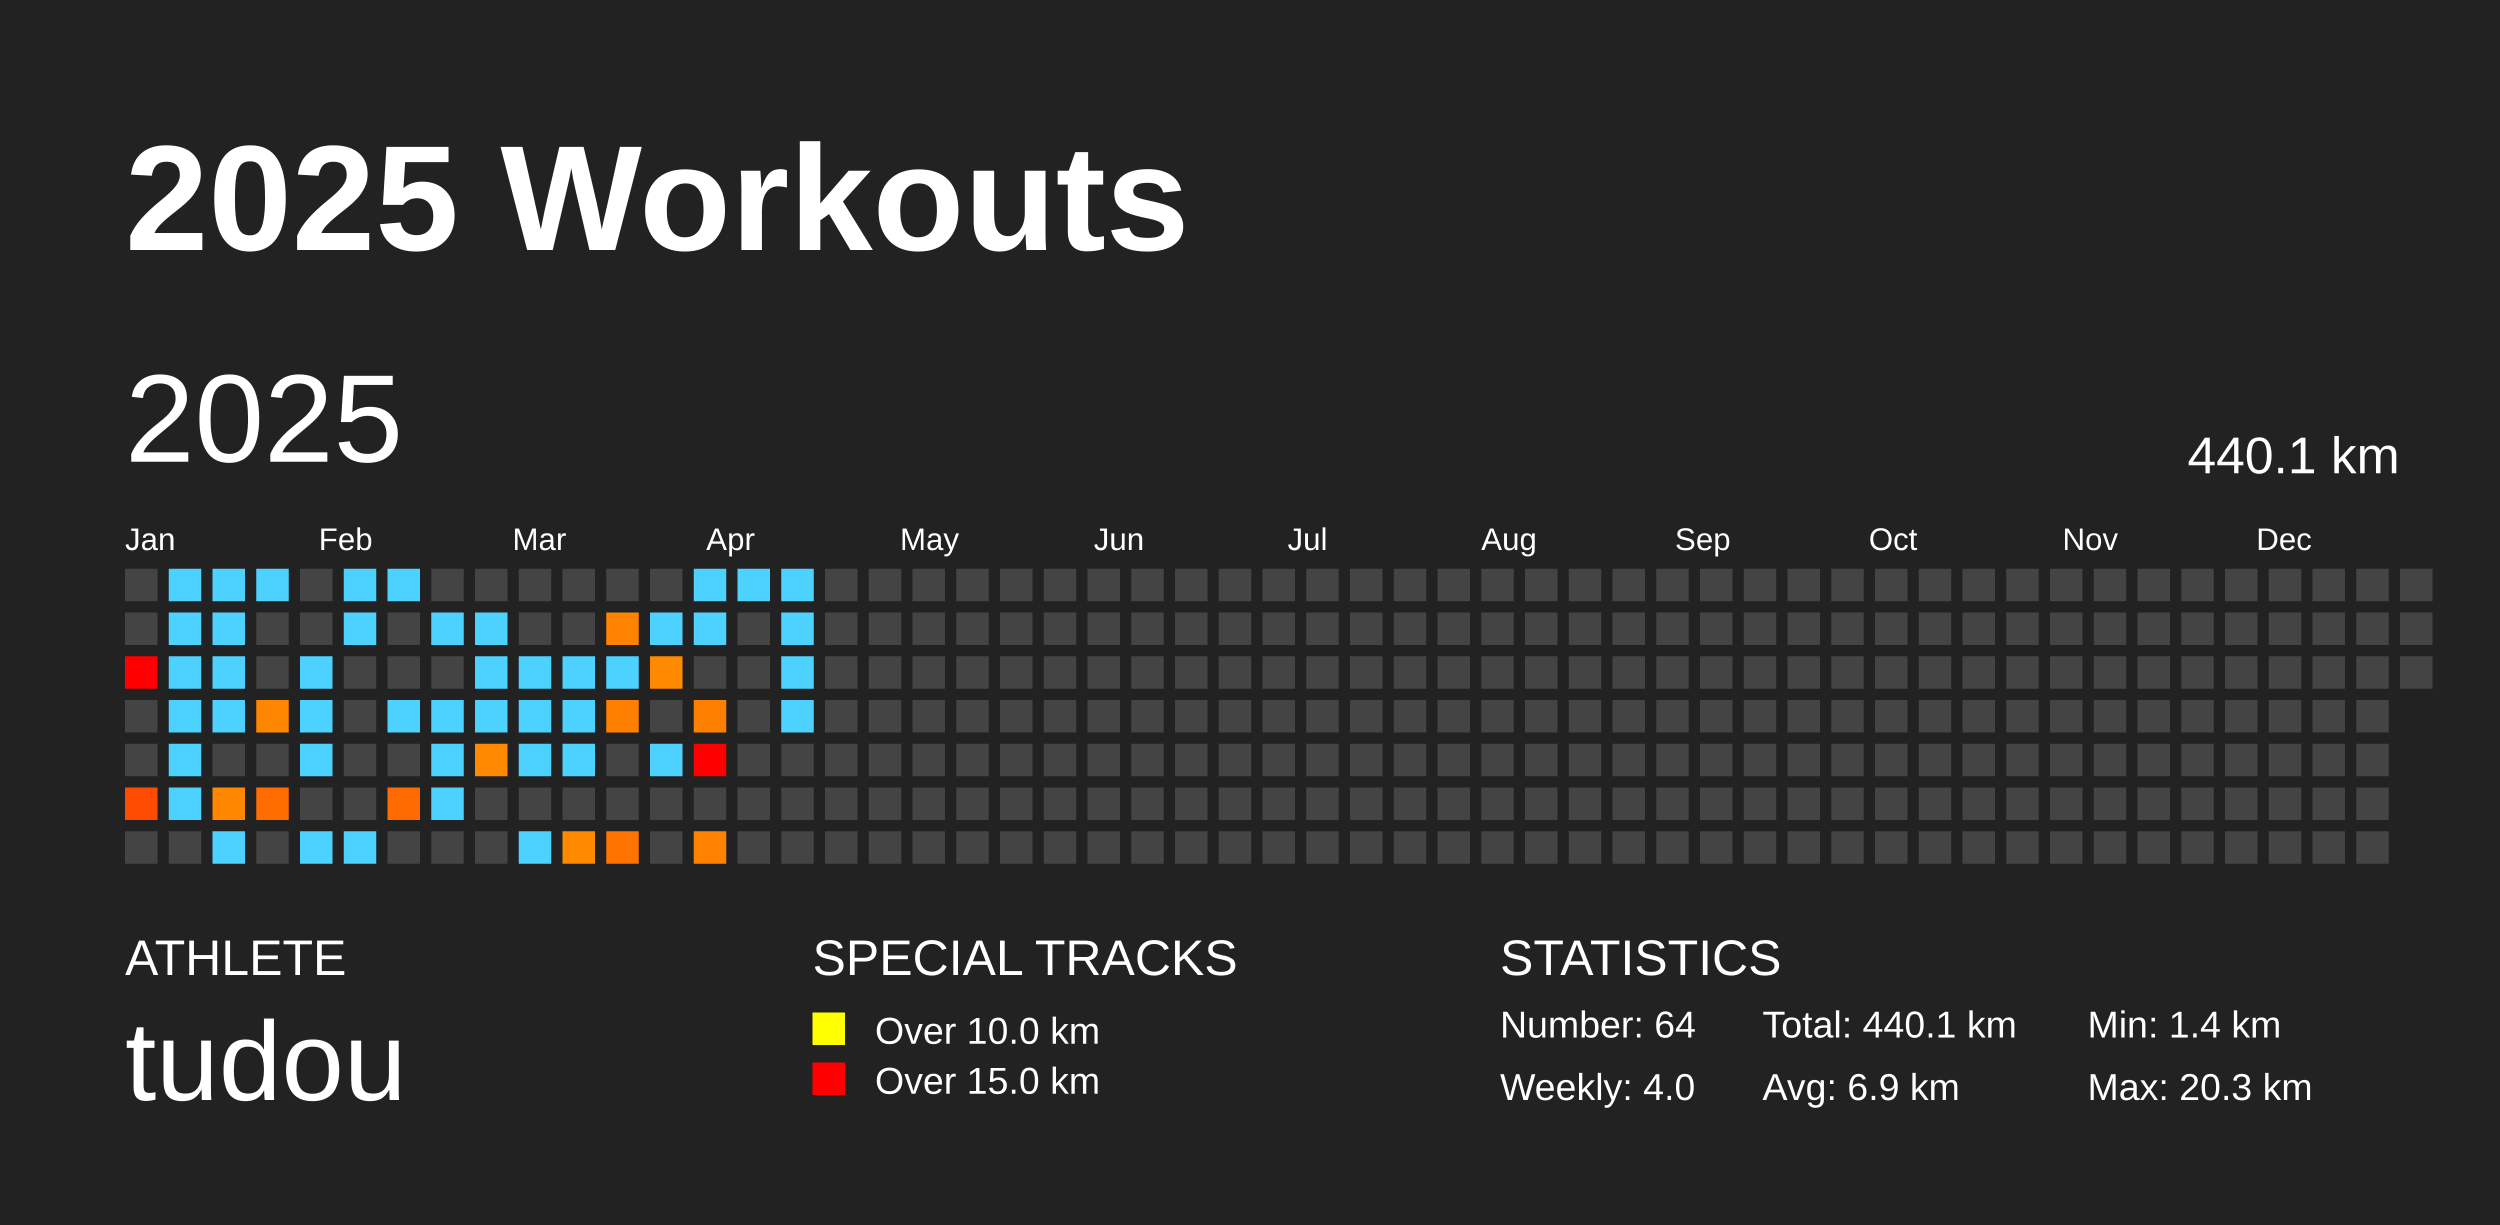
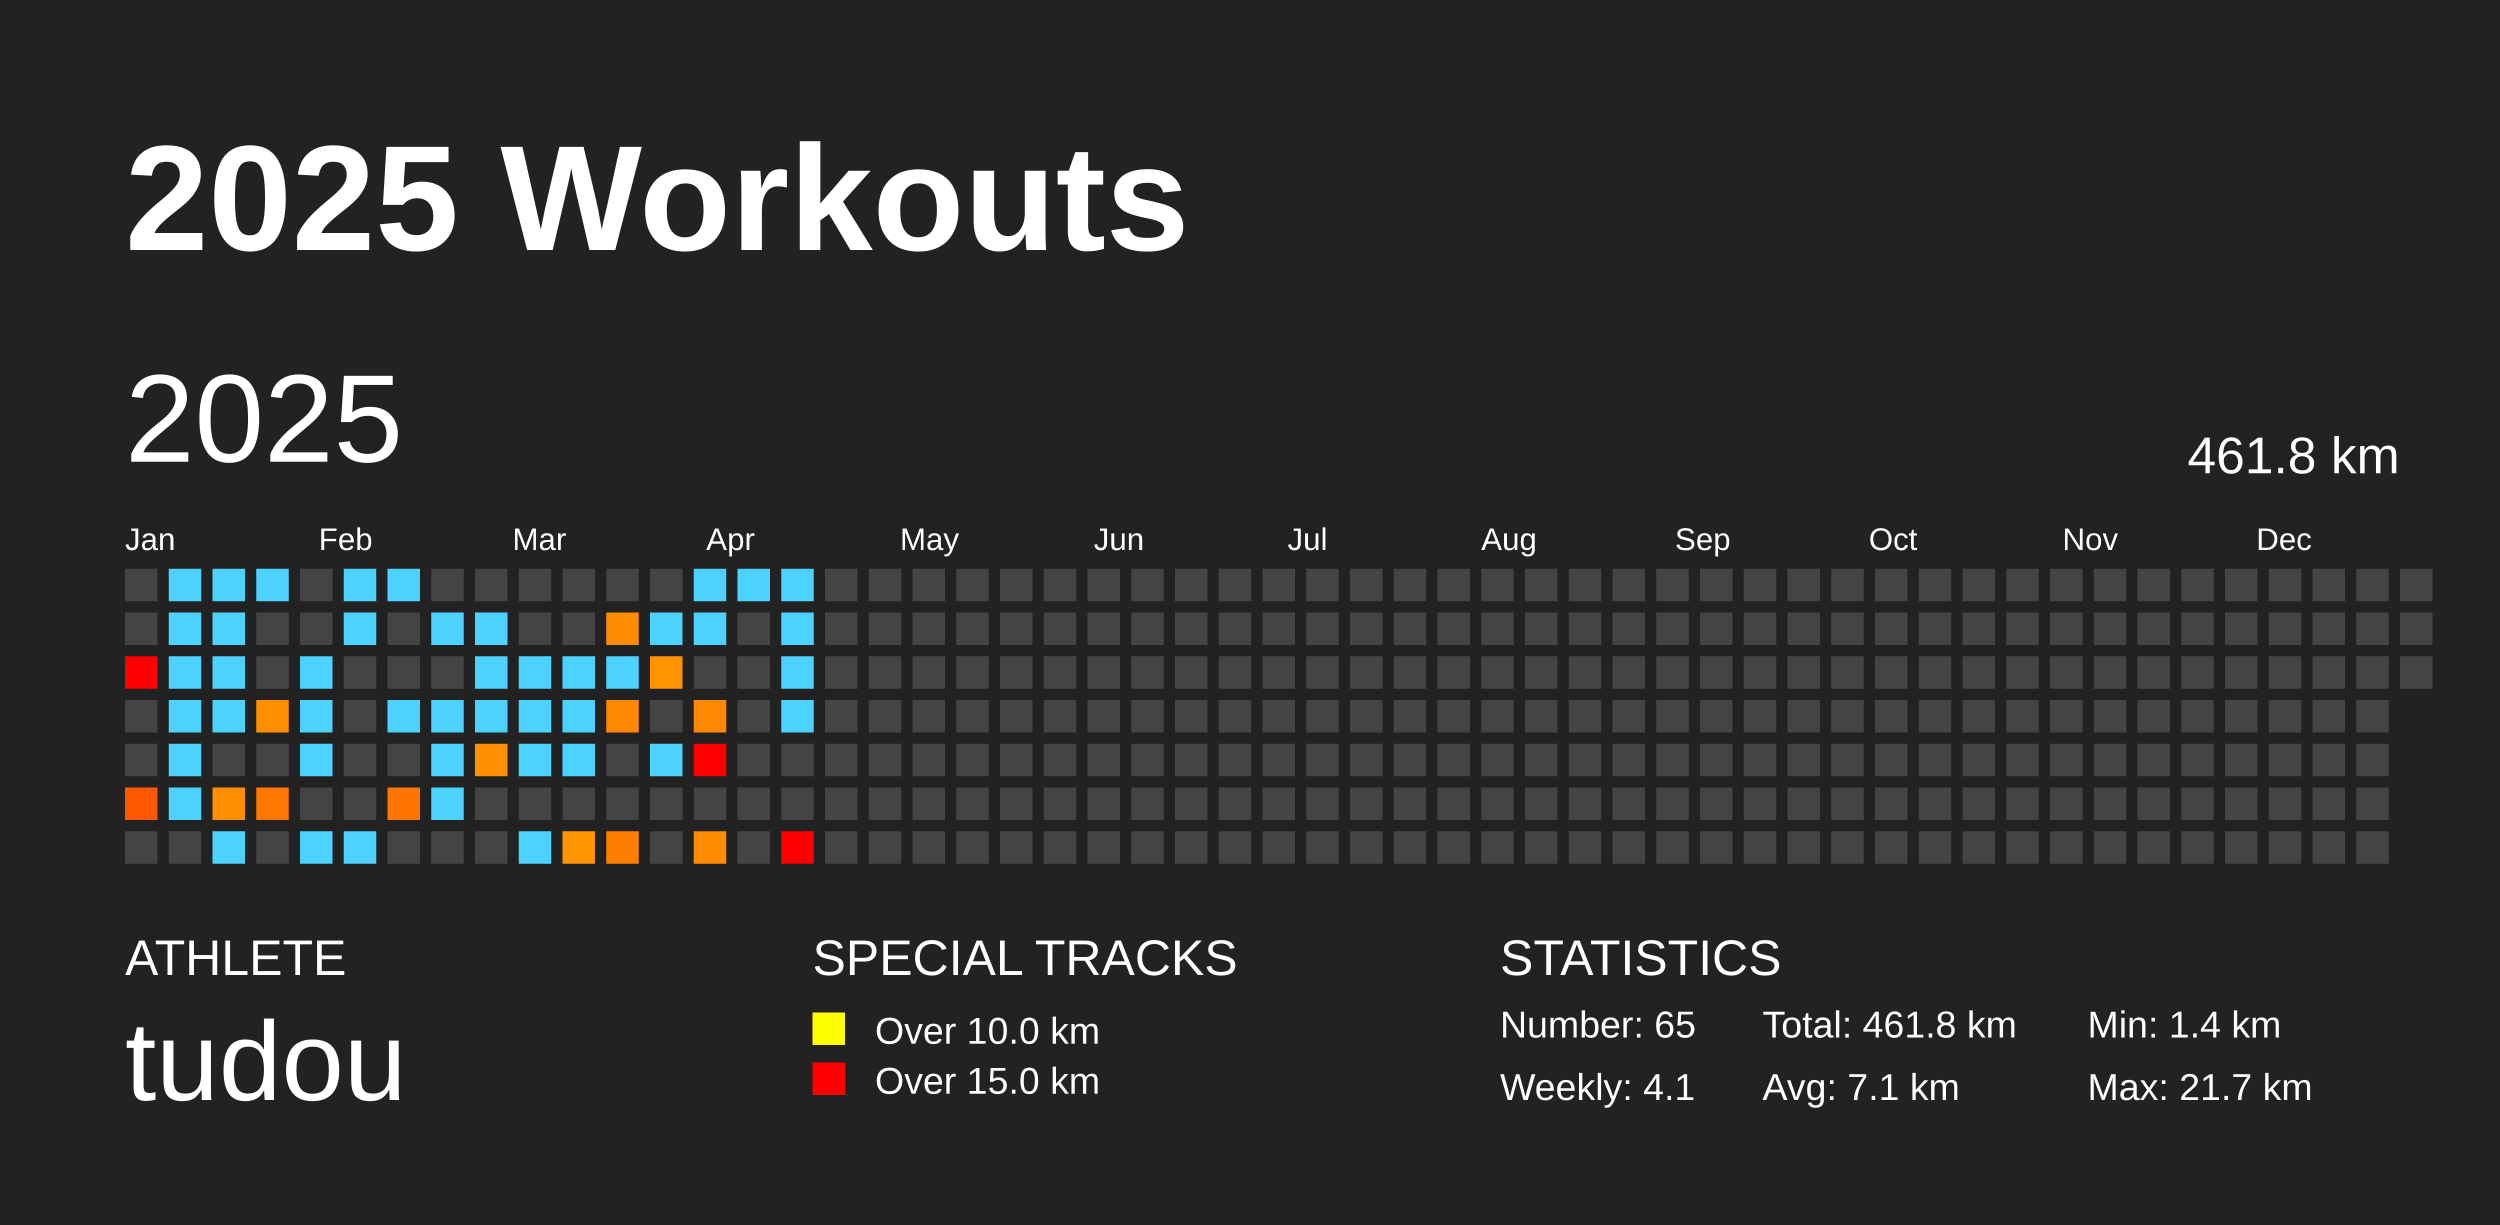
<svg xmlns="http://www.w3.org/2000/svg" baseProfile="full" height="98mm" version="1.1" viewBox="0,0,200,98" width="200mm">
  <defs />
  <rect fill="#222222" height="98" width="200" x="0" y="0" />
  <text fill="#FFFFFF" style="font-size:12px; font-family:Arial; font-weight:bold;" x="10" y="20">2025 Workouts</text>
  <text fill="#FFFFFF" style="font-size:4px; font-family:Arial" x="10" y="78">ATHLETE</text>
  <text fill="#FFFFFF" style="font-size:9px; font-family:Arial" x="10" y="88">tudou</text>
  <text fill="#FFFFFF" style="font-size:4px; font-family:Arial" x="65" y="78">SPECIAL TRACKS</text>
  <rect fill="yellow" height="2.6" width="2.6" x="65" y="81" />
  <text fill="#FFFFFF" style="font-size:3px; font-family:Arial" x="70" y="83.5">Over 10.0 km</text>
  <rect fill="red" height="2.6" width="2.6" x="65" y="85" />
  <text fill="#FFFFFF" style="font-size:3px; font-family:Arial" x="70" y="87.5">Over 15.0 km</text>
  <text fill="#FFFFFF" style="font-size:4px; font-family:Arial" x="120" y="78">STATISTICS</text>
-   <text fill="#FFFFFF" style="font-size:3px; font-family:Arial" x="120" y="83">Number: 64</text>
-   <text fill="#FFFFFF" style="font-size:3px; font-family:Arial" x="120" y="88">Weekly: 4.0</text>
-   <text fill="#FFFFFF" style="font-size:3px; font-family:Arial" x="141" y="83">Total: 440.1 km</text>
-   <text fill="#FFFFFF" style="font-size:3px; font-family:Arial" x="141" y="88">Avg: 6.9 km</text>
+   <text fill="#FFFFFF" style="font-size:3px; font-family:Arial" x="120" y="83">Number: 65</text>
+   <text fill="#FFFFFF" style="font-size:3px; font-family:Arial" x="120" y="88">Weekly: 4.1</text>
+   <text fill="#FFFFFF" style="font-size:3px; font-family:Arial" x="141" y="83">Total: 461.8 km</text>
+   <text fill="#FFFFFF" style="font-size:3px; font-family:Arial" x="141" y="88">Avg: 7.1 km</text>
  <text fill="#FFFFFF" style="font-size:3px; font-family:Arial" x="167" y="83">Min: 1.4 km</text>
-   <text fill="#FFFFFF" style="font-size:3px; font-family:Arial" x="167" y="88">Max: 20.3 km</text>
+   <text fill="#FFFFFF" style="font-size:3px; font-family:Arial" x="167" y="88">Max: 21.7 km</text>
  <text dominant-baseline="hanging" fill="#FFFFFF" style="font-size:10.0px; font-family:Arial;" x="10" y="30">2025</text>
-   <text dominant-baseline="hanging" fill="#FFFFFF" style="font-size:4.125px; font-family:Arial;" x="175" y="35">440.1 km</text>
+   <text dominant-baseline="hanging" fill="#FFFFFF" style="font-size:4.125px; font-family:Arial;" x="175" y="35">461.8 km</text>
  <text fill="#FFFFFF" style="font-size:2.5px; font-family:Arial" x="10.0" y="44">Jan</text>
  <text fill="#FFFFFF" style="font-size:2.5px; font-family:Arial" x="25.5" y="44">Feb</text>
  <text fill="#FFFFFF" style="font-size:2.5px; font-family:Arial" x="41.0" y="44">Mar</text>
  <text fill="#FFFFFF" style="font-size:2.5px; font-family:Arial" x="56.5" y="44">Apr</text>
  <text fill="#FFFFFF" style="font-size:2.5px; font-family:Arial" x="72.0" y="44">May</text>
  <text fill="#FFFFFF" style="font-size:2.5px; font-family:Arial" x="87.5" y="44">Jun</text>
  <text fill="#FFFFFF" style="font-size:2.5px; font-family:Arial" x="103.0" y="44">Jul</text>
  <text fill="#FFFFFF" style="font-size:2.5px; font-family:Arial" x="118.5" y="44">Aug</text>
  <text fill="#FFFFFF" style="font-size:2.5px; font-family:Arial" x="134.0" y="44">Sep</text>
  <text fill="#FFFFFF" style="font-size:2.5px; font-family:Arial" x="149.5" y="44">Oct</text>
  <text fill="#FFFFFF" style="font-size:2.5px; font-family:Arial" x="165.0" y="44">Nov</text>
  <text fill="#FFFFFF" style="font-size:2.5px; font-family:Arial" x="180.5" y="44">Dec</text>
  <rect fill="#444444" height="2.6" width="2.6" x="10.0" y="45.5" />
  <rect fill="#444444" height="2.6" width="2.6" x="10.0" y="49.0" />
  <rect fill="red" height="2.6" width="2.6" x="10.0" y="52.5" />
  <rect fill="#444444" height="2.6" width="2.6" x="10.0" y="56.0" />
  <rect fill="#444444" height="2.6" width="2.6" x="10.0" y="59.5" />
-   <rect fill="#ff4b00" height="2.6" width="2.6" x="10.0" y="63.0" />
+   <rect fill="#ff5800" height="2.6" width="2.6" x="10.0" y="63.0" />
  <rect fill="#444444" height="2.6" width="2.6" x="10.0" y="66.5" />
  <rect fill="#4dd2ff" height="2.6" width="2.6" x="13.5" y="45.5" />
  <rect fill="#4dd2ff" height="2.6" width="2.6" x="13.5" y="49.0" />
  <rect fill="#4dd2ff" height="2.6" width="2.6" x="13.5" y="52.5" />
  <rect fill="#4dd2ff" height="2.6" width="2.6" x="13.5" y="56.0" />
  <rect fill="#4dd2ff" height="2.6" width="2.6" x="13.5" y="59.5" />
  <rect fill="#4dd2ff" height="2.6" width="2.6" x="13.5" y="63.0" />
  <rect fill="#444444" height="2.6" width="2.6" x="13.5" y="66.5" />
  <rect fill="#4dd2ff" height="2.6" width="2.6" x="17.0" y="45.5" />
  <rect fill="#4dd2ff" height="2.6" width="2.6" x="17.0" y="49.0" />
  <rect fill="#4dd2ff" height="2.6" width="2.6" x="17.0" y="52.5" />
  <rect fill="#4dd2ff" height="2.6" width="2.6" x="17.0" y="56.0" />
  <rect fill="#444444" height="2.6" width="2.6" x="17.0" y="59.5" />
-   <rect fill="#ff8700" height="2.6" width="2.6" x="17.0" y="63.0" />
+   <rect fill="#ff8f00" height="2.6" width="2.6" x="17.0" y="63.0" />
  <rect fill="#4dd2ff" height="2.6" width="2.6" x="17.0" y="66.5" />
  <rect fill="#4dd2ff" height="2.6" width="2.6" x="20.5" y="45.5" />
  <rect fill="#444444" height="2.6" width="2.6" x="20.5" y="49.0" />
  <rect fill="#444444" height="2.6" width="2.6" x="20.5" y="52.5" />
-   <rect fill="#ff8600" height="2.6" width="2.6" x="20.5" y="56.0" />
+   <rect fill="#ff8f00" height="2.6" width="2.6" x="20.5" y="56.0" />
  <rect fill="#444444" height="2.6" width="2.6" x="20.5" y="59.5" />
-   <rect fill="#ff6c00" height="2.6" width="2.6" x="20.5" y="63.0" />
+   <rect fill="#ff7600" height="2.6" width="2.6" x="20.5" y="63.0" />
  <rect fill="#444444" height="2.6" width="2.6" x="20.5" y="66.5" />
  <rect fill="#444444" height="2.6" width="2.6" x="24.0" y="45.5" />
  <rect fill="#444444" height="2.6" width="2.6" x="24.0" y="49.0" />
  <rect fill="#4dd2ff" height="2.6" width="2.6" x="24.0" y="52.5" />
  <rect fill="#4dd2ff" height="2.6" width="2.6" x="24.0" y="56.0" />
  <rect fill="#4dd2ff" height="2.6" width="2.6" x="24.0" y="59.5" />
  <rect fill="#444444" height="2.6" width="2.6" x="24.0" y="63.0" />
  <rect fill="#4dd2ff" height="2.6" width="2.6" x="24.0" y="66.5" />
  <rect fill="#4dd2ff" height="2.6" width="2.6" x="27.5" y="45.5" />
  <rect fill="#4dd2ff" height="2.6" width="2.6" x="27.5" y="49.0" />
  <rect fill="#444444" height="2.6" width="2.6" x="27.5" y="52.5" />
  <rect fill="#444444" height="2.6" width="2.6" x="27.5" y="56.0" />
  <rect fill="#444444" height="2.6" width="2.6" x="27.5" y="59.5" />
  <rect fill="#444444" height="2.6" width="2.6" x="27.5" y="63.0" />
  <rect fill="#4dd2ff" height="2.6" width="2.6" x="27.5" y="66.5" />
  <rect fill="#4dd2ff" height="2.6" width="2.6" x="31.0" y="45.5" />
  <rect fill="#444444" height="2.6" width="2.6" x="31.0" y="49.0" />
  <rect fill="#444444" height="2.6" width="2.6" x="31.0" y="52.5" />
  <rect fill="#4dd2ff" height="2.6" width="2.6" x="31.0" y="56.0" />
  <rect fill="#444444" height="2.6" width="2.6" x="31.0" y="59.5" />
-   <rect fill="#ff6b00" height="2.6" width="2.6" x="31.0" y="63.0" />
+   <rect fill="#ff7500" height="2.6" width="2.6" x="31.0" y="63.0" />
  <rect fill="#444444" height="2.6" width="2.6" x="31.0" y="66.5" />
  <rect fill="#444444" height="2.6" width="2.6" x="34.5" y="45.5" />
  <rect fill="#4dd2ff" height="2.6" width="2.6" x="34.5" y="49.0" />
  <rect fill="#444444" height="2.6" width="2.6" x="34.5" y="52.5" />
  <rect fill="#4dd2ff" height="2.6" width="2.6" x="34.5" y="56.0" />
  <rect fill="#4dd2ff" height="2.6" width="2.6" x="34.5" y="59.5" />
  <rect fill="#4dd2ff" height="2.6" width="2.6" x="34.5" y="63.0" />
  <rect fill="#444444" height="2.6" width="2.6" x="34.5" y="66.5" />
  <rect fill="#444444" height="2.6" width="2.6" x="38.0" y="45.5" />
  <rect fill="#4dd2ff" height="2.6" width="2.6" x="38.0" y="49.0" />
  <rect fill="#4dd2ff" height="2.6" width="2.6" x="38.0" y="52.5" />
  <rect fill="#4dd2ff" height="2.6" width="2.6" x="38.0" y="56.0" />
-   <rect fill="#ff8900" height="2.6" width="2.6" x="38.0" y="59.5" />
+   <rect fill="#ff9100" height="2.6" width="2.6" x="38.0" y="59.5" />
  <rect fill="#444444" height="2.6" width="2.6" x="38.0" y="63.0" />
  <rect fill="#444444" height="2.6" width="2.6" x="38.0" y="66.5" />
  <rect fill="#444444" height="2.6" width="2.6" x="41.5" y="45.5" />
  <rect fill="#444444" height="2.6" width="2.6" x="41.5" y="49.0" />
  <rect fill="#4dd2ff" height="2.6" width="2.6" x="41.5" y="52.5" />
  <rect fill="#4dd2ff" height="2.6" width="2.6" x="41.5" y="56.0" />
  <rect fill="#4dd2ff" height="2.6" width="2.6" x="41.5" y="59.5" />
  <rect fill="#444444" height="2.6" width="2.6" x="41.5" y="63.0" />
  <rect fill="#4dd2ff" height="2.6" width="2.6" x="41.5" y="66.5" />
  <rect fill="#444444" height="2.6" width="2.6" x="45.0" y="45.5" />
  <rect fill="#444444" height="2.6" width="2.6" x="45.0" y="49.0" />
  <rect fill="#4dd2ff" height="2.6" width="2.6" x="45.0" y="52.5" />
  <rect fill="#4dd2ff" height="2.6" width="2.6" x="45.0" y="56.0" />
  <rect fill="#4dd2ff" height="2.6" width="2.6" x="45.0" y="59.5" />
  <rect fill="#444444" height="2.6" width="2.6" x="45.0" y="63.0" />
-   <rect fill="#ff8a00" height="2.6" width="2.6" x="45.0" y="66.5" />
+   <rect fill="#ff9300" height="2.6" width="2.6" x="45.0" y="66.5" />
  <rect fill="#444444" height="2.6" width="2.6" x="48.5" y="45.5" />
-   <rect fill="#ff8300" height="2.6" width="2.6" x="48.5" y="49.0" />
+   <rect fill="#ff8c00" height="2.6" width="2.6" x="48.5" y="49.0" />
  <rect fill="#4dd2ff" height="2.6" width="2.6" x="48.5" y="52.5" />
-   <rect fill="#ff7f00" height="2.6" width="2.6" x="48.5" y="56.0" />
+   <rect fill="#ff8800" height="2.6" width="2.6" x="48.5" y="56.0" />
  <rect fill="#444444" height="2.6" width="2.6" x="48.5" y="59.5" />
  <rect fill="#444444" height="2.6" width="2.6" x="48.5" y="63.0" />
-   <rect fill="#ff7300" height="2.6" width="2.6" x="48.5" y="66.5" />
+   <rect fill="#ff7d00" height="2.6" width="2.6" x="48.5" y="66.5" />
  <rect fill="#444444" height="2.6" width="2.6" x="52.0" y="45.5" />
  <rect fill="#4dd2ff" height="2.6" width="2.6" x="52.0" y="49.0" />
-   <rect fill="#ff8a00" height="2.6" width="2.6" x="52.0" y="52.5" />
+   <rect fill="#ff9300" height="2.6" width="2.6" x="52.0" y="52.5" />
  <rect fill="#444444" height="2.6" width="2.6" x="52.0" y="56.0" />
  <rect fill="#4dd2ff" height="2.6" width="2.6" x="52.0" y="59.5" />
  <rect fill="#444444" height="2.6" width="2.6" x="52.0" y="63.0" />
  <rect fill="#444444" height="2.6" width="2.6" x="52.0" y="66.5" />
  <rect fill="#4dd2ff" height="2.6" width="2.6" x="55.5" y="45.5" />
  <rect fill="#4dd2ff" height="2.6" width="2.6" x="55.5" y="49.0" />
  <rect fill="#444444" height="2.6" width="2.6" x="55.5" y="52.5" />
-   <rect fill="#ff7f00" height="2.6" width="2.6" x="55.5" y="56.0" />
+   <rect fill="#ff8800" height="2.6" width="2.6" x="55.5" y="56.0" />
  <rect fill="red" height="2.6" width="2.6" x="55.5" y="59.5" />
  <rect fill="#444444" height="2.6" width="2.6" x="55.5" y="63.0" />
-   <rect fill="#ff8300" height="2.6" width="2.6" x="55.5" y="66.5" />
+   <rect fill="#ff8c00" height="2.6" width="2.6" x="55.5" y="66.5" />
  <rect fill="#4dd2ff" height="2.6" width="2.6" x="59.0" y="45.5" />
  <rect fill="#444444" height="2.6" width="2.6" x="59.0" y="49.0" />
  <rect fill="#444444" height="2.6" width="2.6" x="59.0" y="52.5" />
  <rect fill="#444444" height="2.6" width="2.6" x="59.0" y="56.0" />
  <rect fill="#444444" height="2.6" width="2.6" x="59.0" y="59.5" />
  <rect fill="#444444" height="2.6" width="2.6" x="59.0" y="63.0" />
  <rect fill="#444444" height="2.6" width="2.6" x="59.0" y="66.5" />
  <rect fill="#4dd2ff" height="2.6" width="2.6" x="62.5" y="45.5" />
  <rect fill="#4dd2ff" height="2.6" width="2.6" x="62.5" y="49.0" />
  <rect fill="#4dd2ff" height="2.6" width="2.6" x="62.5" y="52.5" />
  <rect fill="#4dd2ff" height="2.6" width="2.6" x="62.5" y="56.0" />
  <rect fill="#444444" height="2.6" width="2.6" x="62.5" y="59.5" />
  <rect fill="#444444" height="2.6" width="2.6" x="62.5" y="63.0" />
-   <rect fill="#444444" height="2.6" width="2.6" x="62.5" y="66.5" />
+   <rect fill="red" height="2.6" width="2.6" x="62.5" y="66.5" />
  <rect fill="#444444" height="2.6" width="2.6" x="66.0" y="45.5" />
  <rect fill="#444444" height="2.6" width="2.6" x="66.0" y="49.0" />
  <rect fill="#444444" height="2.6" width="2.6" x="66.0" y="52.5" />
  <rect fill="#444444" height="2.6" width="2.6" x="66.0" y="56.0" />
  <rect fill="#444444" height="2.6" width="2.6" x="66.0" y="59.5" />
  <rect fill="#444444" height="2.6" width="2.6" x="66.0" y="63.0" />
  <rect fill="#444444" height="2.6" width="2.6" x="66.0" y="66.5" />
  <rect fill="#444444" height="2.6" width="2.6" x="69.5" y="45.5" />
  <rect fill="#444444" height="2.6" width="2.6" x="69.5" y="49.0" />
  <rect fill="#444444" height="2.6" width="2.6" x="69.5" y="52.5" />
  <rect fill="#444444" height="2.6" width="2.6" x="69.5" y="56.0" />
  <rect fill="#444444" height="2.6" width="2.6" x="69.5" y="59.5" />
  <rect fill="#444444" height="2.6" width="2.6" x="69.5" y="63.0" />
  <rect fill="#444444" height="2.6" width="2.6" x="69.5" y="66.5" />
  <rect fill="#444444" height="2.6" width="2.6" x="73.0" y="45.5" />
  <rect fill="#444444" height="2.6" width="2.6" x="73.0" y="49.0" />
  <rect fill="#444444" height="2.6" width="2.6" x="73.0" y="52.5" />
  <rect fill="#444444" height="2.6" width="2.6" x="73.0" y="56.0" />
  <rect fill="#444444" height="2.6" width="2.6" x="73.0" y="59.5" />
  <rect fill="#444444" height="2.6" width="2.6" x="73.0" y="63.0" />
  <rect fill="#444444" height="2.6" width="2.6" x="73.0" y="66.5" />
  <rect fill="#444444" height="2.6" width="2.6" x="76.5" y="45.5" />
  <rect fill="#444444" height="2.6" width="2.6" x="76.5" y="49.0" />
  <rect fill="#444444" height="2.6" width="2.6" x="76.5" y="52.5" />
  <rect fill="#444444" height="2.6" width="2.6" x="76.5" y="56.0" />
  <rect fill="#444444" height="2.6" width="2.6" x="76.5" y="59.5" />
  <rect fill="#444444" height="2.6" width="2.6" x="76.5" y="63.0" />
  <rect fill="#444444" height="2.6" width="2.6" x="76.5" y="66.5" />
  <rect fill="#444444" height="2.6" width="2.6" x="80.0" y="45.5" />
  <rect fill="#444444" height="2.6" width="2.6" x="80.0" y="49.0" />
  <rect fill="#444444" height="2.6" width="2.6" x="80.0" y="52.5" />
  <rect fill="#444444" height="2.6" width="2.6" x="80.0" y="56.0" />
  <rect fill="#444444" height="2.6" width="2.6" x="80.0" y="59.5" />
  <rect fill="#444444" height="2.6" width="2.6" x="80.0" y="63.0" />
  <rect fill="#444444" height="2.6" width="2.6" x="80.0" y="66.5" />
  <rect fill="#444444" height="2.6" width="2.6" x="83.5" y="45.5" />
  <rect fill="#444444" height="2.6" width="2.6" x="83.5" y="49.0" />
  <rect fill="#444444" height="2.6" width="2.6" x="83.5" y="52.5" />
  <rect fill="#444444" height="2.6" width="2.6" x="83.5" y="56.0" />
  <rect fill="#444444" height="2.6" width="2.6" x="83.5" y="59.5" />
  <rect fill="#444444" height="2.6" width="2.6" x="83.5" y="63.0" />
  <rect fill="#444444" height="2.6" width="2.6" x="83.5" y="66.5" />
  <rect fill="#444444" height="2.6" width="2.6" x="87.0" y="45.5" />
  <rect fill="#444444" height="2.6" width="2.6" x="87.0" y="49.0" />
  <rect fill="#444444" height="2.6" width="2.6" x="87.0" y="52.5" />
  <rect fill="#444444" height="2.6" width="2.6" x="87.0" y="56.0" />
  <rect fill="#444444" height="2.6" width="2.6" x="87.0" y="59.5" />
  <rect fill="#444444" height="2.6" width="2.6" x="87.0" y="63.0" />
  <rect fill="#444444" height="2.6" width="2.6" x="87.0" y="66.5" />
  <rect fill="#444444" height="2.6" width="2.6" x="90.5" y="45.5" />
  <rect fill="#444444" height="2.6" width="2.6" x="90.5" y="49.0" />
  <rect fill="#444444" height="2.6" width="2.6" x="90.5" y="52.5" />
  <rect fill="#444444" height="2.6" width="2.6" x="90.5" y="56.0" />
  <rect fill="#444444" height="2.6" width="2.6" x="90.5" y="59.5" />
  <rect fill="#444444" height="2.6" width="2.6" x="90.5" y="63.0" />
  <rect fill="#444444" height="2.6" width="2.6" x="90.5" y="66.5" />
  <rect fill="#444444" height="2.6" width="2.6" x="94.0" y="45.5" />
  <rect fill="#444444" height="2.6" width="2.6" x="94.0" y="49.0" />
  <rect fill="#444444" height="2.6" width="2.6" x="94.0" y="52.5" />
  <rect fill="#444444" height="2.6" width="2.6" x="94.0" y="56.0" />
  <rect fill="#444444" height="2.6" width="2.6" x="94.0" y="59.5" />
  <rect fill="#444444" height="2.6" width="2.6" x="94.0" y="63.0" />
  <rect fill="#444444" height="2.6" width="2.6" x="94.0" y="66.5" />
  <rect fill="#444444" height="2.6" width="2.6" x="97.5" y="45.5" />
  <rect fill="#444444" height="2.6" width="2.6" x="97.5" y="49.0" />
  <rect fill="#444444" height="2.6" width="2.6" x="97.5" y="52.5" />
  <rect fill="#444444" height="2.6" width="2.6" x="97.5" y="56.0" />
  <rect fill="#444444" height="2.6" width="2.6" x="97.5" y="59.5" />
  <rect fill="#444444" height="2.6" width="2.6" x="97.5" y="63.0" />
  <rect fill="#444444" height="2.6" width="2.6" x="97.5" y="66.5" />
  <rect fill="#444444" height="2.6" width="2.6" x="101.0" y="45.5" />
  <rect fill="#444444" height="2.6" width="2.6" x="101.0" y="49.0" />
  <rect fill="#444444" height="2.6" width="2.6" x="101.0" y="52.5" />
  <rect fill="#444444" height="2.6" width="2.6" x="101.0" y="56.0" />
  <rect fill="#444444" height="2.6" width="2.6" x="101.0" y="59.5" />
  <rect fill="#444444" height="2.6" width="2.6" x="101.0" y="63.0" />
  <rect fill="#444444" height="2.6" width="2.6" x="101.0" y="66.5" />
  <rect fill="#444444" height="2.6" width="2.6" x="104.5" y="45.5" />
  <rect fill="#444444" height="2.6" width="2.6" x="104.5" y="49.0" />
  <rect fill="#444444" height="2.6" width="2.6" x="104.5" y="52.5" />
  <rect fill="#444444" height="2.6" width="2.6" x="104.5" y="56.0" />
  <rect fill="#444444" height="2.6" width="2.6" x="104.5" y="59.5" />
  <rect fill="#444444" height="2.6" width="2.6" x="104.5" y="63.0" />
  <rect fill="#444444" height="2.6" width="2.6" x="104.5" y="66.5" />
  <rect fill="#444444" height="2.6" width="2.6" x="108.0" y="45.5" />
  <rect fill="#444444" height="2.6" width="2.6" x="108.0" y="49.0" />
  <rect fill="#444444" height="2.6" width="2.6" x="108.0" y="52.5" />
  <rect fill="#444444" height="2.6" width="2.6" x="108.0" y="56.0" />
  <rect fill="#444444" height="2.6" width="2.6" x="108.0" y="59.5" />
  <rect fill="#444444" height="2.6" width="2.6" x="108.0" y="63.0" />
  <rect fill="#444444" height="2.6" width="2.6" x="108.0" y="66.5" />
  <rect fill="#444444" height="2.6" width="2.6" x="111.5" y="45.5" />
  <rect fill="#444444" height="2.6" width="2.6" x="111.5" y="49.0" />
  <rect fill="#444444" height="2.6" width="2.6" x="111.5" y="52.5" />
  <rect fill="#444444" height="2.6" width="2.6" x="111.5" y="56.0" />
  <rect fill="#444444" height="2.6" width="2.6" x="111.5" y="59.5" />
  <rect fill="#444444" height="2.6" width="2.6" x="111.5" y="63.0" />
  <rect fill="#444444" height="2.6" width="2.6" x="111.5" y="66.5" />
  <rect fill="#444444" height="2.6" width="2.6" x="115.0" y="45.5" />
  <rect fill="#444444" height="2.6" width="2.6" x="115.0" y="49.0" />
  <rect fill="#444444" height="2.6" width="2.6" x="115.0" y="52.5" />
  <rect fill="#444444" height="2.6" width="2.6" x="115.0" y="56.0" />
  <rect fill="#444444" height="2.6" width="2.6" x="115.0" y="59.5" />
  <rect fill="#444444" height="2.6" width="2.6" x="115.0" y="63.0" />
  <rect fill="#444444" height="2.6" width="2.6" x="115.0" y="66.5" />
  <rect fill="#444444" height="2.6" width="2.6" x="118.5" y="45.5" />
  <rect fill="#444444" height="2.6" width="2.6" x="118.5" y="49.0" />
  <rect fill="#444444" height="2.6" width="2.6" x="118.5" y="52.5" />
  <rect fill="#444444" height="2.6" width="2.6" x="118.5" y="56.0" />
  <rect fill="#444444" height="2.6" width="2.6" x="118.5" y="59.5" />
  <rect fill="#444444" height="2.6" width="2.6" x="118.5" y="63.0" />
  <rect fill="#444444" height="2.6" width="2.6" x="118.5" y="66.5" />
  <rect fill="#444444" height="2.6" width="2.6" x="122.0" y="45.5" />
  <rect fill="#444444" height="2.6" width="2.6" x="122.0" y="49.0" />
  <rect fill="#444444" height="2.6" width="2.6" x="122.0" y="52.5" />
  <rect fill="#444444" height="2.6" width="2.6" x="122.0" y="56.0" />
  <rect fill="#444444" height="2.6" width="2.6" x="122.0" y="59.5" />
  <rect fill="#444444" height="2.6" width="2.6" x="122.0" y="63.0" />
  <rect fill="#444444" height="2.6" width="2.6" x="122.0" y="66.5" />
  <rect fill="#444444" height="2.6" width="2.6" x="125.5" y="45.5" />
  <rect fill="#444444" height="2.6" width="2.6" x="125.5" y="49.0" />
  <rect fill="#444444" height="2.6" width="2.6" x="125.5" y="52.5" />
  <rect fill="#444444" height="2.6" width="2.6" x="125.5" y="56.0" />
  <rect fill="#444444" height="2.6" width="2.6" x="125.5" y="59.5" />
  <rect fill="#444444" height="2.6" width="2.6" x="125.5" y="63.0" />
  <rect fill="#444444" height="2.6" width="2.6" x="125.5" y="66.5" />
  <rect fill="#444444" height="2.6" width="2.6" x="129.0" y="45.5" />
  <rect fill="#444444" height="2.6" width="2.6" x="129.0" y="49.0" />
  <rect fill="#444444" height="2.6" width="2.6" x="129.0" y="52.5" />
  <rect fill="#444444" height="2.6" width="2.6" x="129.0" y="56.0" />
  <rect fill="#444444" height="2.6" width="2.6" x="129.0" y="59.5" />
  <rect fill="#444444" height="2.6" width="2.6" x="129.0" y="63.0" />
  <rect fill="#444444" height="2.6" width="2.6" x="129.0" y="66.5" />
  <rect fill="#444444" height="2.6" width="2.6" x="132.5" y="45.5" />
  <rect fill="#444444" height="2.6" width="2.6" x="132.5" y="49.0" />
  <rect fill="#444444" height="2.6" width="2.6" x="132.5" y="52.5" />
  <rect fill="#444444" height="2.6" width="2.6" x="132.5" y="56.0" />
  <rect fill="#444444" height="2.6" width="2.6" x="132.5" y="59.5" />
  <rect fill="#444444" height="2.6" width="2.6" x="132.5" y="63.0" />
  <rect fill="#444444" height="2.6" width="2.6" x="132.5" y="66.5" />
  <rect fill="#444444" height="2.6" width="2.6" x="136.0" y="45.5" />
  <rect fill="#444444" height="2.6" width="2.6" x="136.0" y="49.0" />
  <rect fill="#444444" height="2.6" width="2.6" x="136.0" y="52.5" />
  <rect fill="#444444" height="2.6" width="2.6" x="136.0" y="56.0" />
  <rect fill="#444444" height="2.6" width="2.6" x="136.0" y="59.5" />
  <rect fill="#444444" height="2.6" width="2.6" x="136.0" y="63.0" />
  <rect fill="#444444" height="2.6" width="2.6" x="136.0" y="66.5" />
  <rect fill="#444444" height="2.6" width="2.6" x="139.5" y="45.5" />
  <rect fill="#444444" height="2.6" width="2.6" x="139.5" y="49.0" />
  <rect fill="#444444" height="2.6" width="2.6" x="139.5" y="52.5" />
  <rect fill="#444444" height="2.6" width="2.6" x="139.5" y="56.0" />
  <rect fill="#444444" height="2.6" width="2.6" x="139.5" y="59.5" />
  <rect fill="#444444" height="2.6" width="2.6" x="139.5" y="63.0" />
  <rect fill="#444444" height="2.6" width="2.6" x="139.5" y="66.5" />
  <rect fill="#444444" height="2.6" width="2.6" x="143.0" y="45.5" />
  <rect fill="#444444" height="2.6" width="2.6" x="143.0" y="49.0" />
  <rect fill="#444444" height="2.6" width="2.6" x="143.0" y="52.5" />
  <rect fill="#444444" height="2.6" width="2.6" x="143.0" y="56.0" />
  <rect fill="#444444" height="2.6" width="2.6" x="143.0" y="59.5" />
  <rect fill="#444444" height="2.6" width="2.6" x="143.0" y="63.0" />
  <rect fill="#444444" height="2.6" width="2.6" x="143.0" y="66.5" />
  <rect fill="#444444" height="2.6" width="2.6" x="146.5" y="45.5" />
  <rect fill="#444444" height="2.6" width="2.6" x="146.5" y="49.0" />
  <rect fill="#444444" height="2.6" width="2.6" x="146.5" y="52.5" />
  <rect fill="#444444" height="2.6" width="2.6" x="146.5" y="56.0" />
  <rect fill="#444444" height="2.6" width="2.6" x="146.5" y="59.5" />
  <rect fill="#444444" height="2.6" width="2.6" x="146.5" y="63.0" />
  <rect fill="#444444" height="2.6" width="2.6" x="146.5" y="66.5" />
  <rect fill="#444444" height="2.6" width="2.6" x="150.0" y="45.5" />
  <rect fill="#444444" height="2.6" width="2.6" x="150.0" y="49.0" />
  <rect fill="#444444" height="2.6" width="2.6" x="150.0" y="52.5" />
  <rect fill="#444444" height="2.6" width="2.6" x="150.0" y="56.0" />
  <rect fill="#444444" height="2.6" width="2.6" x="150.0" y="59.5" />
  <rect fill="#444444" height="2.6" width="2.6" x="150.0" y="63.0" />
  <rect fill="#444444" height="2.6" width="2.6" x="150.0" y="66.5" />
  <rect fill="#444444" height="2.6" width="2.6" x="153.5" y="45.5" />
  <rect fill="#444444" height="2.6" width="2.6" x="153.5" y="49.0" />
  <rect fill="#444444" height="2.6" width="2.6" x="153.5" y="52.5" />
  <rect fill="#444444" height="2.6" width="2.6" x="153.5" y="56.0" />
  <rect fill="#444444" height="2.6" width="2.6" x="153.5" y="59.5" />
  <rect fill="#444444" height="2.6" width="2.6" x="153.5" y="63.0" />
  <rect fill="#444444" height="2.6" width="2.6" x="153.5" y="66.5" />
  <rect fill="#444444" height="2.6" width="2.6" x="157.0" y="45.5" />
  <rect fill="#444444" height="2.6" width="2.6" x="157.0" y="49.0" />
  <rect fill="#444444" height="2.6" width="2.6" x="157.0" y="52.5" />
  <rect fill="#444444" height="2.6" width="2.6" x="157.0" y="56.0" />
  <rect fill="#444444" height="2.6" width="2.6" x="157.0" y="59.5" />
  <rect fill="#444444" height="2.6" width="2.6" x="157.0" y="63.0" />
  <rect fill="#444444" height="2.6" width="2.6" x="157.0" y="66.5" />
  <rect fill="#444444" height="2.6" width="2.6" x="160.5" y="45.5" />
  <rect fill="#444444" height="2.6" width="2.6" x="160.5" y="49.0" />
  <rect fill="#444444" height="2.6" width="2.6" x="160.5" y="52.5" />
  <rect fill="#444444" height="2.6" width="2.6" x="160.5" y="56.0" />
  <rect fill="#444444" height="2.6" width="2.6" x="160.5" y="59.5" />
  <rect fill="#444444" height="2.6" width="2.6" x="160.5" y="63.0" />
  <rect fill="#444444" height="2.6" width="2.6" x="160.5" y="66.5" />
  <rect fill="#444444" height="2.6" width="2.6" x="164.0" y="45.5" />
  <rect fill="#444444" height="2.6" width="2.6" x="164.0" y="49.0" />
  <rect fill="#444444" height="2.6" width="2.6" x="164.0" y="52.5" />
  <rect fill="#444444" height="2.6" width="2.6" x="164.0" y="56.0" />
  <rect fill="#444444" height="2.6" width="2.6" x="164.0" y="59.5" />
  <rect fill="#444444" height="2.6" width="2.6" x="164.0" y="63.0" />
  <rect fill="#444444" height="2.6" width="2.6" x="164.0" y="66.5" />
  <rect fill="#444444" height="2.6" width="2.6" x="167.5" y="45.5" />
  <rect fill="#444444" height="2.6" width="2.6" x="167.5" y="49.0" />
  <rect fill="#444444" height="2.6" width="2.6" x="167.5" y="52.5" />
  <rect fill="#444444" height="2.6" width="2.6" x="167.5" y="56.0" />
  <rect fill="#444444" height="2.6" width="2.6" x="167.5" y="59.5" />
  <rect fill="#444444" height="2.6" width="2.6" x="167.5" y="63.0" />
  <rect fill="#444444" height="2.6" width="2.6" x="167.5" y="66.5" />
  <rect fill="#444444" height="2.6" width="2.6" x="171.0" y="45.5" />
  <rect fill="#444444" height="2.6" width="2.6" x="171.0" y="49.0" />
  <rect fill="#444444" height="2.6" width="2.6" x="171.0" y="52.5" />
  <rect fill="#444444" height="2.6" width="2.6" x="171.0" y="56.0" />
  <rect fill="#444444" height="2.6" width="2.6" x="171.0" y="59.5" />
  <rect fill="#444444" height="2.6" width="2.6" x="171.0" y="63.0" />
  <rect fill="#444444" height="2.6" width="2.6" x="171.0" y="66.5" />
  <rect fill="#444444" height="2.6" width="2.6" x="174.5" y="45.5" />
  <rect fill="#444444" height="2.6" width="2.6" x="174.5" y="49.0" />
  <rect fill="#444444" height="2.6" width="2.6" x="174.5" y="52.5" />
  <rect fill="#444444" height="2.6" width="2.6" x="174.5" y="56.0" />
  <rect fill="#444444" height="2.6" width="2.6" x="174.5" y="59.5" />
  <rect fill="#444444" height="2.6" width="2.6" x="174.5" y="63.0" />
  <rect fill="#444444" height="2.6" width="2.6" x="174.5" y="66.5" />
  <rect fill="#444444" height="2.6" width="2.6" x="178.0" y="45.5" />
  <rect fill="#444444" height="2.6" width="2.6" x="178.0" y="49.0" />
  <rect fill="#444444" height="2.6" width="2.6" x="178.0" y="52.5" />
  <rect fill="#444444" height="2.6" width="2.6" x="178.0" y="56.0" />
  <rect fill="#444444" height="2.6" width="2.6" x="178.0" y="59.5" />
  <rect fill="#444444" height="2.6" width="2.6" x="178.0" y="63.0" />
  <rect fill="#444444" height="2.6" width="2.6" x="178.0" y="66.5" />
  <rect fill="#444444" height="2.6" width="2.6" x="181.5" y="45.5" />
  <rect fill="#444444" height="2.6" width="2.6" x="181.5" y="49.0" />
  <rect fill="#444444" height="2.6" width="2.6" x="181.5" y="52.5" />
  <rect fill="#444444" height="2.6" width="2.6" x="181.5" y="56.0" />
  <rect fill="#444444" height="2.6" width="2.6" x="181.5" y="59.5" />
  <rect fill="#444444" height="2.6" width="2.6" x="181.5" y="63.0" />
  <rect fill="#444444" height="2.6" width="2.6" x="181.5" y="66.5" />
  <rect fill="#444444" height="2.6" width="2.6" x="185.0" y="45.5" />
  <rect fill="#444444" height="2.6" width="2.6" x="185.0" y="49.0" />
  <rect fill="#444444" height="2.6" width="2.6" x="185.0" y="52.5" />
  <rect fill="#444444" height="2.6" width="2.6" x="185.0" y="56.0" />
  <rect fill="#444444" height="2.6" width="2.6" x="185.0" y="59.5" />
  <rect fill="#444444" height="2.6" width="2.6" x="185.0" y="63.0" />
  <rect fill="#444444" height="2.6" width="2.6" x="185.0" y="66.5" />
  <rect fill="#444444" height="2.6" width="2.6" x="188.5" y="45.5" />
  <rect fill="#444444" height="2.6" width="2.6" x="188.5" y="49.0" />
  <rect fill="#444444" height="2.6" width="2.6" x="188.5" y="52.5" />
  <rect fill="#444444" height="2.6" width="2.6" x="188.5" y="56.0" />
  <rect fill="#444444" height="2.6" width="2.6" x="188.5" y="59.5" />
  <rect fill="#444444" height="2.6" width="2.6" x="188.5" y="63.0" />
  <rect fill="#444444" height="2.6" width="2.6" x="188.5" y="66.5" />
  <rect fill="#444444" height="2.6" width="2.6" x="192.0" y="45.5" />
  <rect fill="#444444" height="2.6" width="2.6" x="192.0" y="49.0" />
  <rect fill="#444444" height="2.6" width="2.6" x="192.0" y="52.5" />
</svg>
